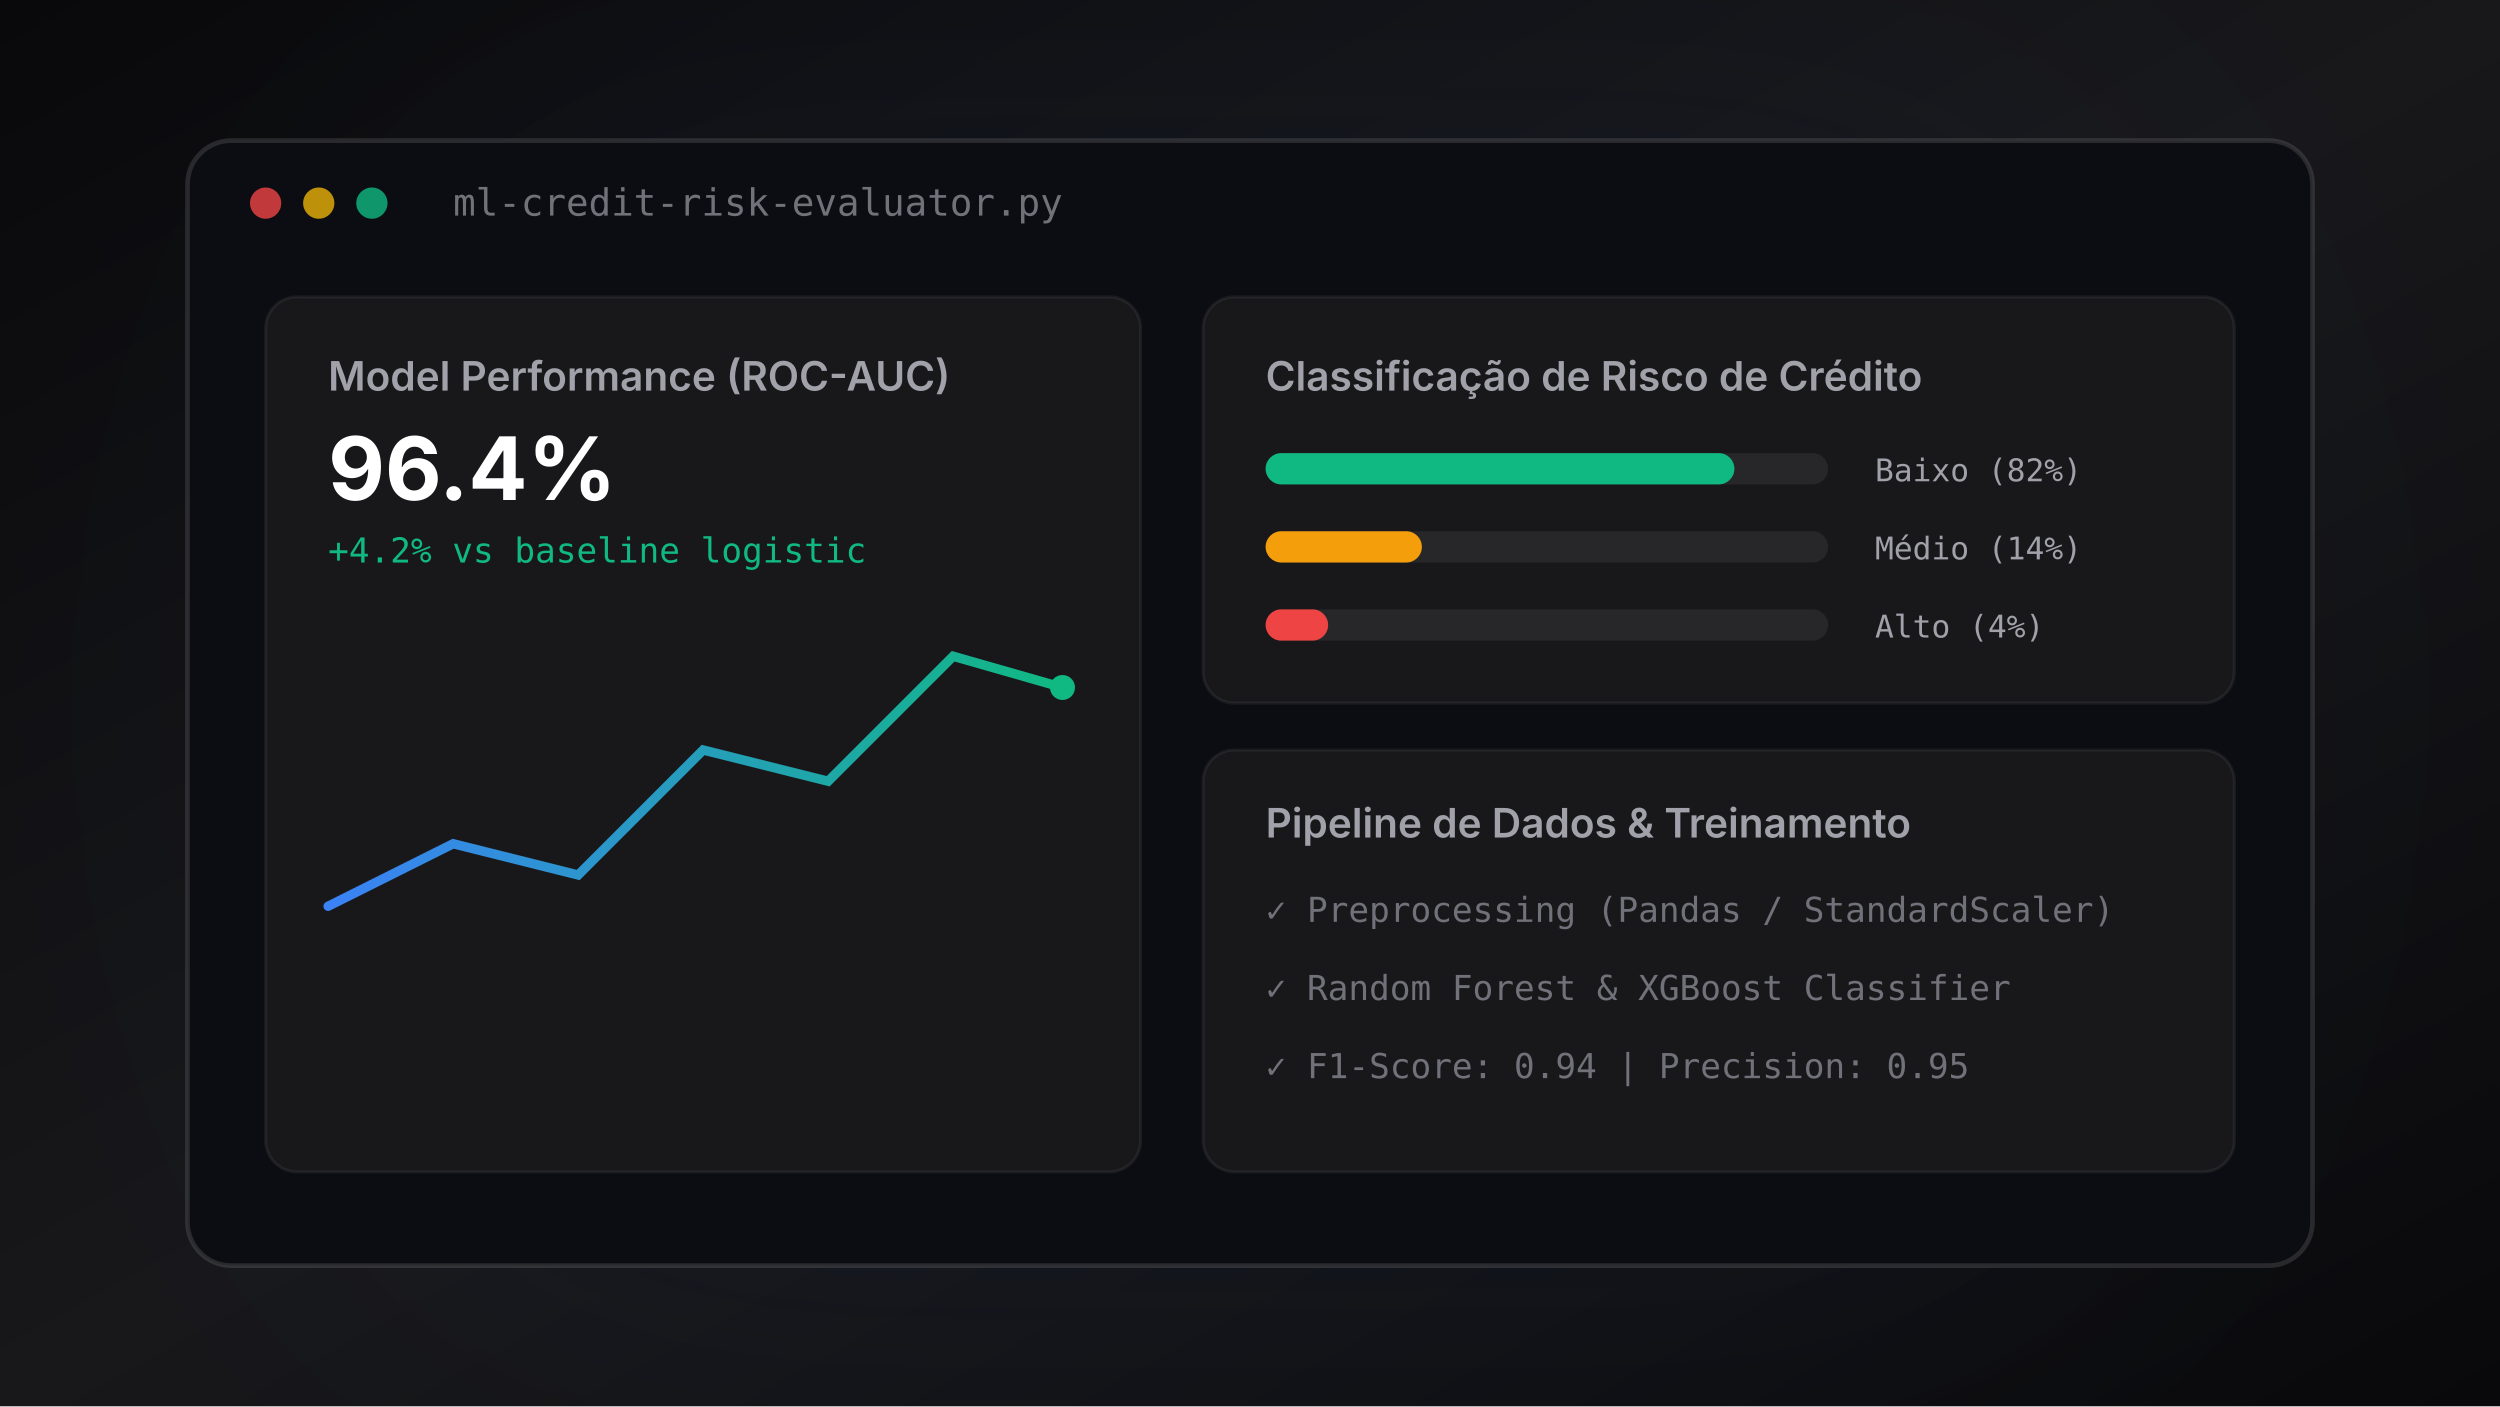
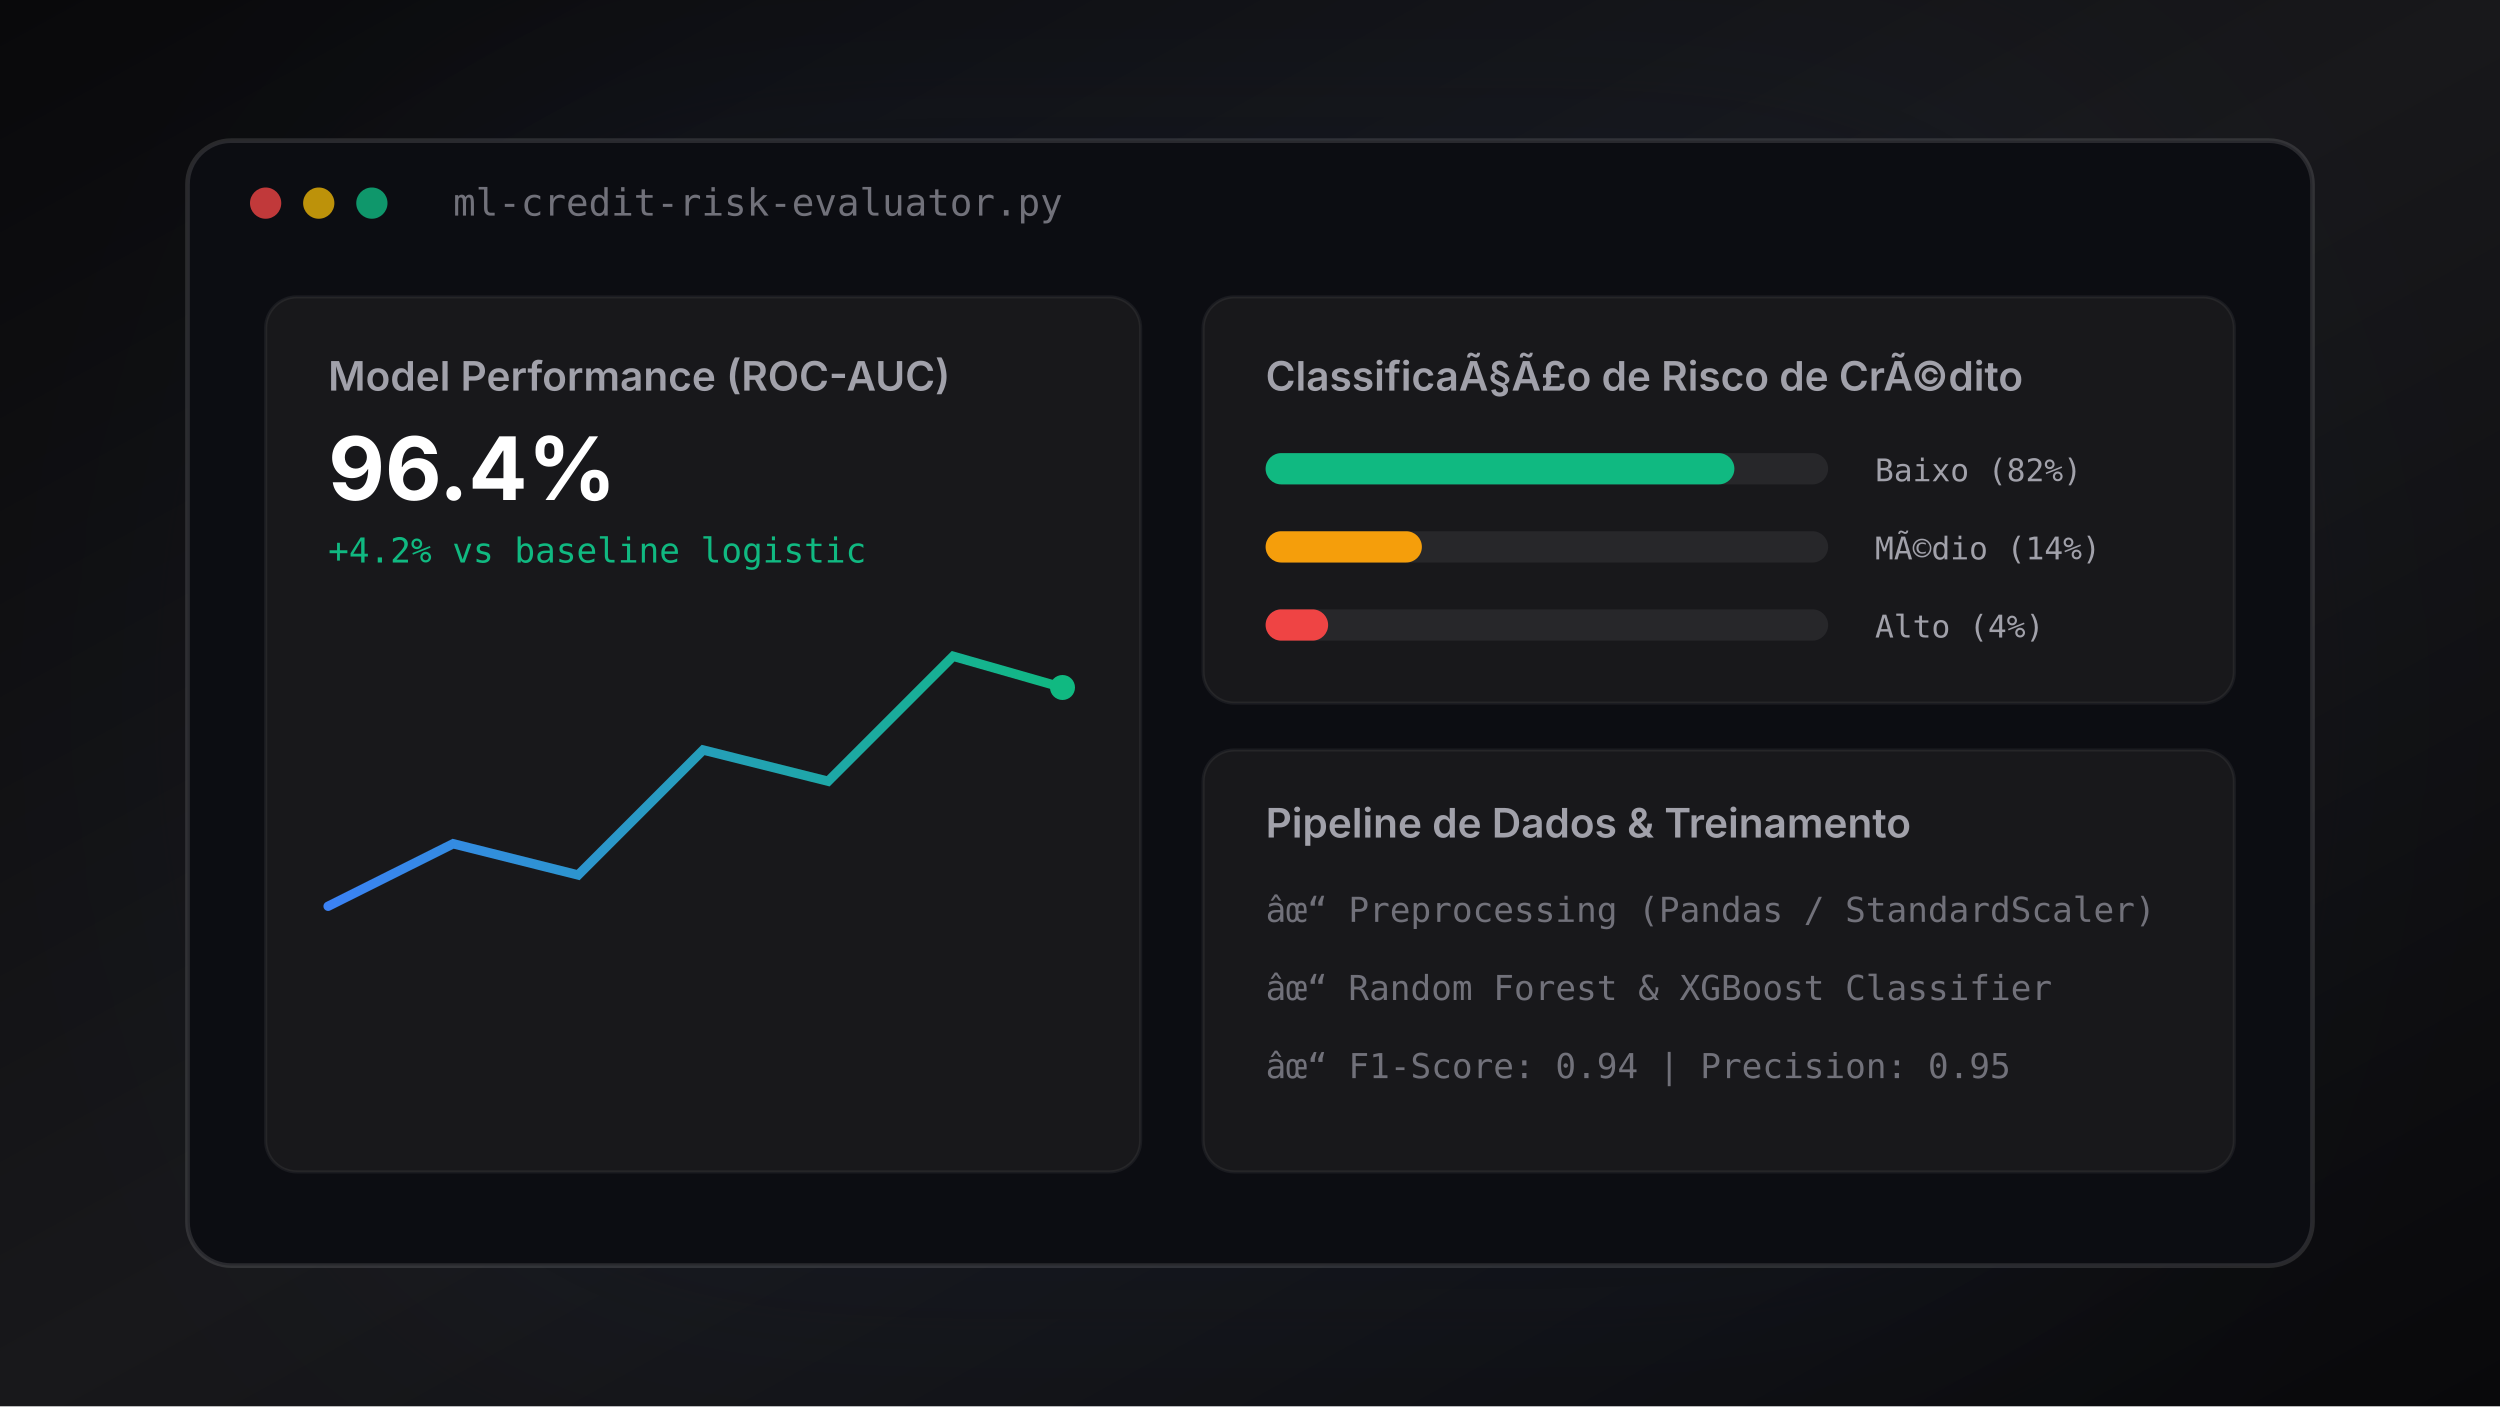
<svg xmlns="http://www.w3.org/2000/svg" viewBox="0 0 800 450" width="100%" height="100%">
  <defs>
    <linearGradient id="bg1" x1="0%" y1="0%" x2="100%" y2="100%">
      <stop offset="0%" stop-color="#09090b" />
      <stop offset="50%" stop-color="#18181b" />
      <stop offset="100%" stop-color="#09090b" />
    </linearGradient>
    <linearGradient id="accent1" x1="0%" y1="0%" x2="100%" y2="0%">
      <stop offset="0%" stop-color="#3b82f6" />
      <stop offset="100%" stop-color="#10b981" />
    </linearGradient>
  </defs>
  <rect width="800" height="450" fill="url(#bg1)" />
  <circle cx="400" cy="225" r="300" fill="#3b82f6" opacity="0.05" filter="blur(60px)" />
  <rect x="60" y="45" width="680" height="360" rx="14" fill="#0c0d12" stroke="rgba(255,255,255,0.12)" stroke-width="1.5" />
  <circle cx="85" cy="65" r="5" fill="#ef4444" opacity="0.8" />
  <circle cx="102" cy="65" r="5" fill="#eab308" opacity="0.8" />
  <circle cx="119" cy="65" r="5" fill="#10b981" opacity="0.8" />
  <text x="145" y="69" fill="#71717a" font-family="JetBrains Mono, monospace" font-size="12">ml-credit-risk-evaluator.py</text>
  <rect x="85" y="95" width="280" height="280" rx="10" fill="#18181b" stroke="rgba(255,255,255,0.06)" />
  <text x="105" y="125" fill="#a1a1aa" font-family="Inter, sans-serif" font-size="13" font-weight="600">Model Performance (ROC-AUC)</text>
  <text x="105" y="160" fill="#ffffff" font-family="Inter, sans-serif" font-size="28" font-weight="700">96.4%</text>
  <text x="105" y="180" fill="#10b981" font-family="JetBrains Mono, monospace" font-size="11">+4.2% vs baseline logistic</text>
  <path d="M 105 290 L 145 270 L 185 280 L 225 240 L 265 250 L 305 210 L 340 220" fill="none" stroke="url(#accent1)" stroke-width="3" stroke-linecap="round" />
  <circle cx="340" cy="220" r="4" fill="#10b981" />
  <rect x="385" y="95" width="330" height="130" rx="10" fill="#18181b" stroke="rgba(255,255,255,0.06)" />
-   <text x="405" y="125" fill="#a1a1aa" font-family="Inter, sans-serif" font-size="13" font-weight="600">Classificação de Risco de Crédito</text>
+   <text x="405" y="125" fill="#a1a1aa" font-family="Inter, sans-serif" font-size="13" font-weight="600">ClassificaÃ§Ã£o de Risco de CrÃ©dito</text>
  <rect x="405" y="145" width="180" height="10" rx="5" fill="#27272a" />
  <rect x="405" y="145" width="150" height="10" rx="5" fill="#10b981" />
  <text x="600" y="154" fill="#a1a1aa" font-family="JetBrains Mono, monospace" font-size="10">Baixo (82%)</text>
  <rect x="405" y="170" width="180" height="10" rx="5" fill="#27272a" />
  <rect x="405" y="170" width="50" height="10" rx="5" fill="#f59e0b" />
-   <text x="600" y="179" fill="#a1a1aa" font-family="JetBrains Mono, monospace" font-size="10">Médio (14%)</text>
+   <text x="600" y="179" fill="#a1a1aa" font-family="JetBrains Mono, monospace" font-size="10">MÃ©dio (14%)</text>
  <rect x="405" y="195" width="180" height="10" rx="5" fill="#27272a" />
  <rect x="405" y="195" width="20" height="10" rx="5" fill="#ef4444" />
  <text x="600" y="204" fill="#a1a1aa" font-family="JetBrains Mono, monospace" font-size="10">Alto (4%)</text>
  <rect x="385" y="240" width="330" height="135" rx="10" fill="#18181b" stroke="rgba(255,255,255,0.06)" />
  <text x="405" y="268" fill="#a1a1aa" font-family="Inter, sans-serif" font-size="13" font-weight="600">Pipeline de Dados &amp; Treinamento</text>
-   <text x="405" y="295" fill="#71717a" font-family="JetBrains Mono, monospace" font-size="11">✓ Preprocessing (Pandas / StandardScaler)</text>
-   <text x="405" y="320" fill="#71717a" font-family="JetBrains Mono, monospace" font-size="11">✓ Random Forest &amp; XGBoost Classifier</text>
-   <text x="405" y="345" fill="#71717a" font-family="JetBrains Mono, monospace" font-size="11">✓ F1-Score: 0.94 | Precision: 0.95</text>
+   <text x="405" y="295" fill="#71717a" font-family="JetBrains Mono, monospace" font-size="11">âœ“ Preprocessing (Pandas / StandardScaler)</text>
+   <text x="405" y="320" fill="#71717a" font-family="JetBrains Mono, monospace" font-size="11">âœ“ Random Forest &amp; XGBoost Classifier</text>
+   <text x="405" y="345" fill="#71717a" font-family="JetBrains Mono, monospace" font-size="11">âœ“ F1-Score: 0.94 | Precision: 0.95</text>
</svg>
